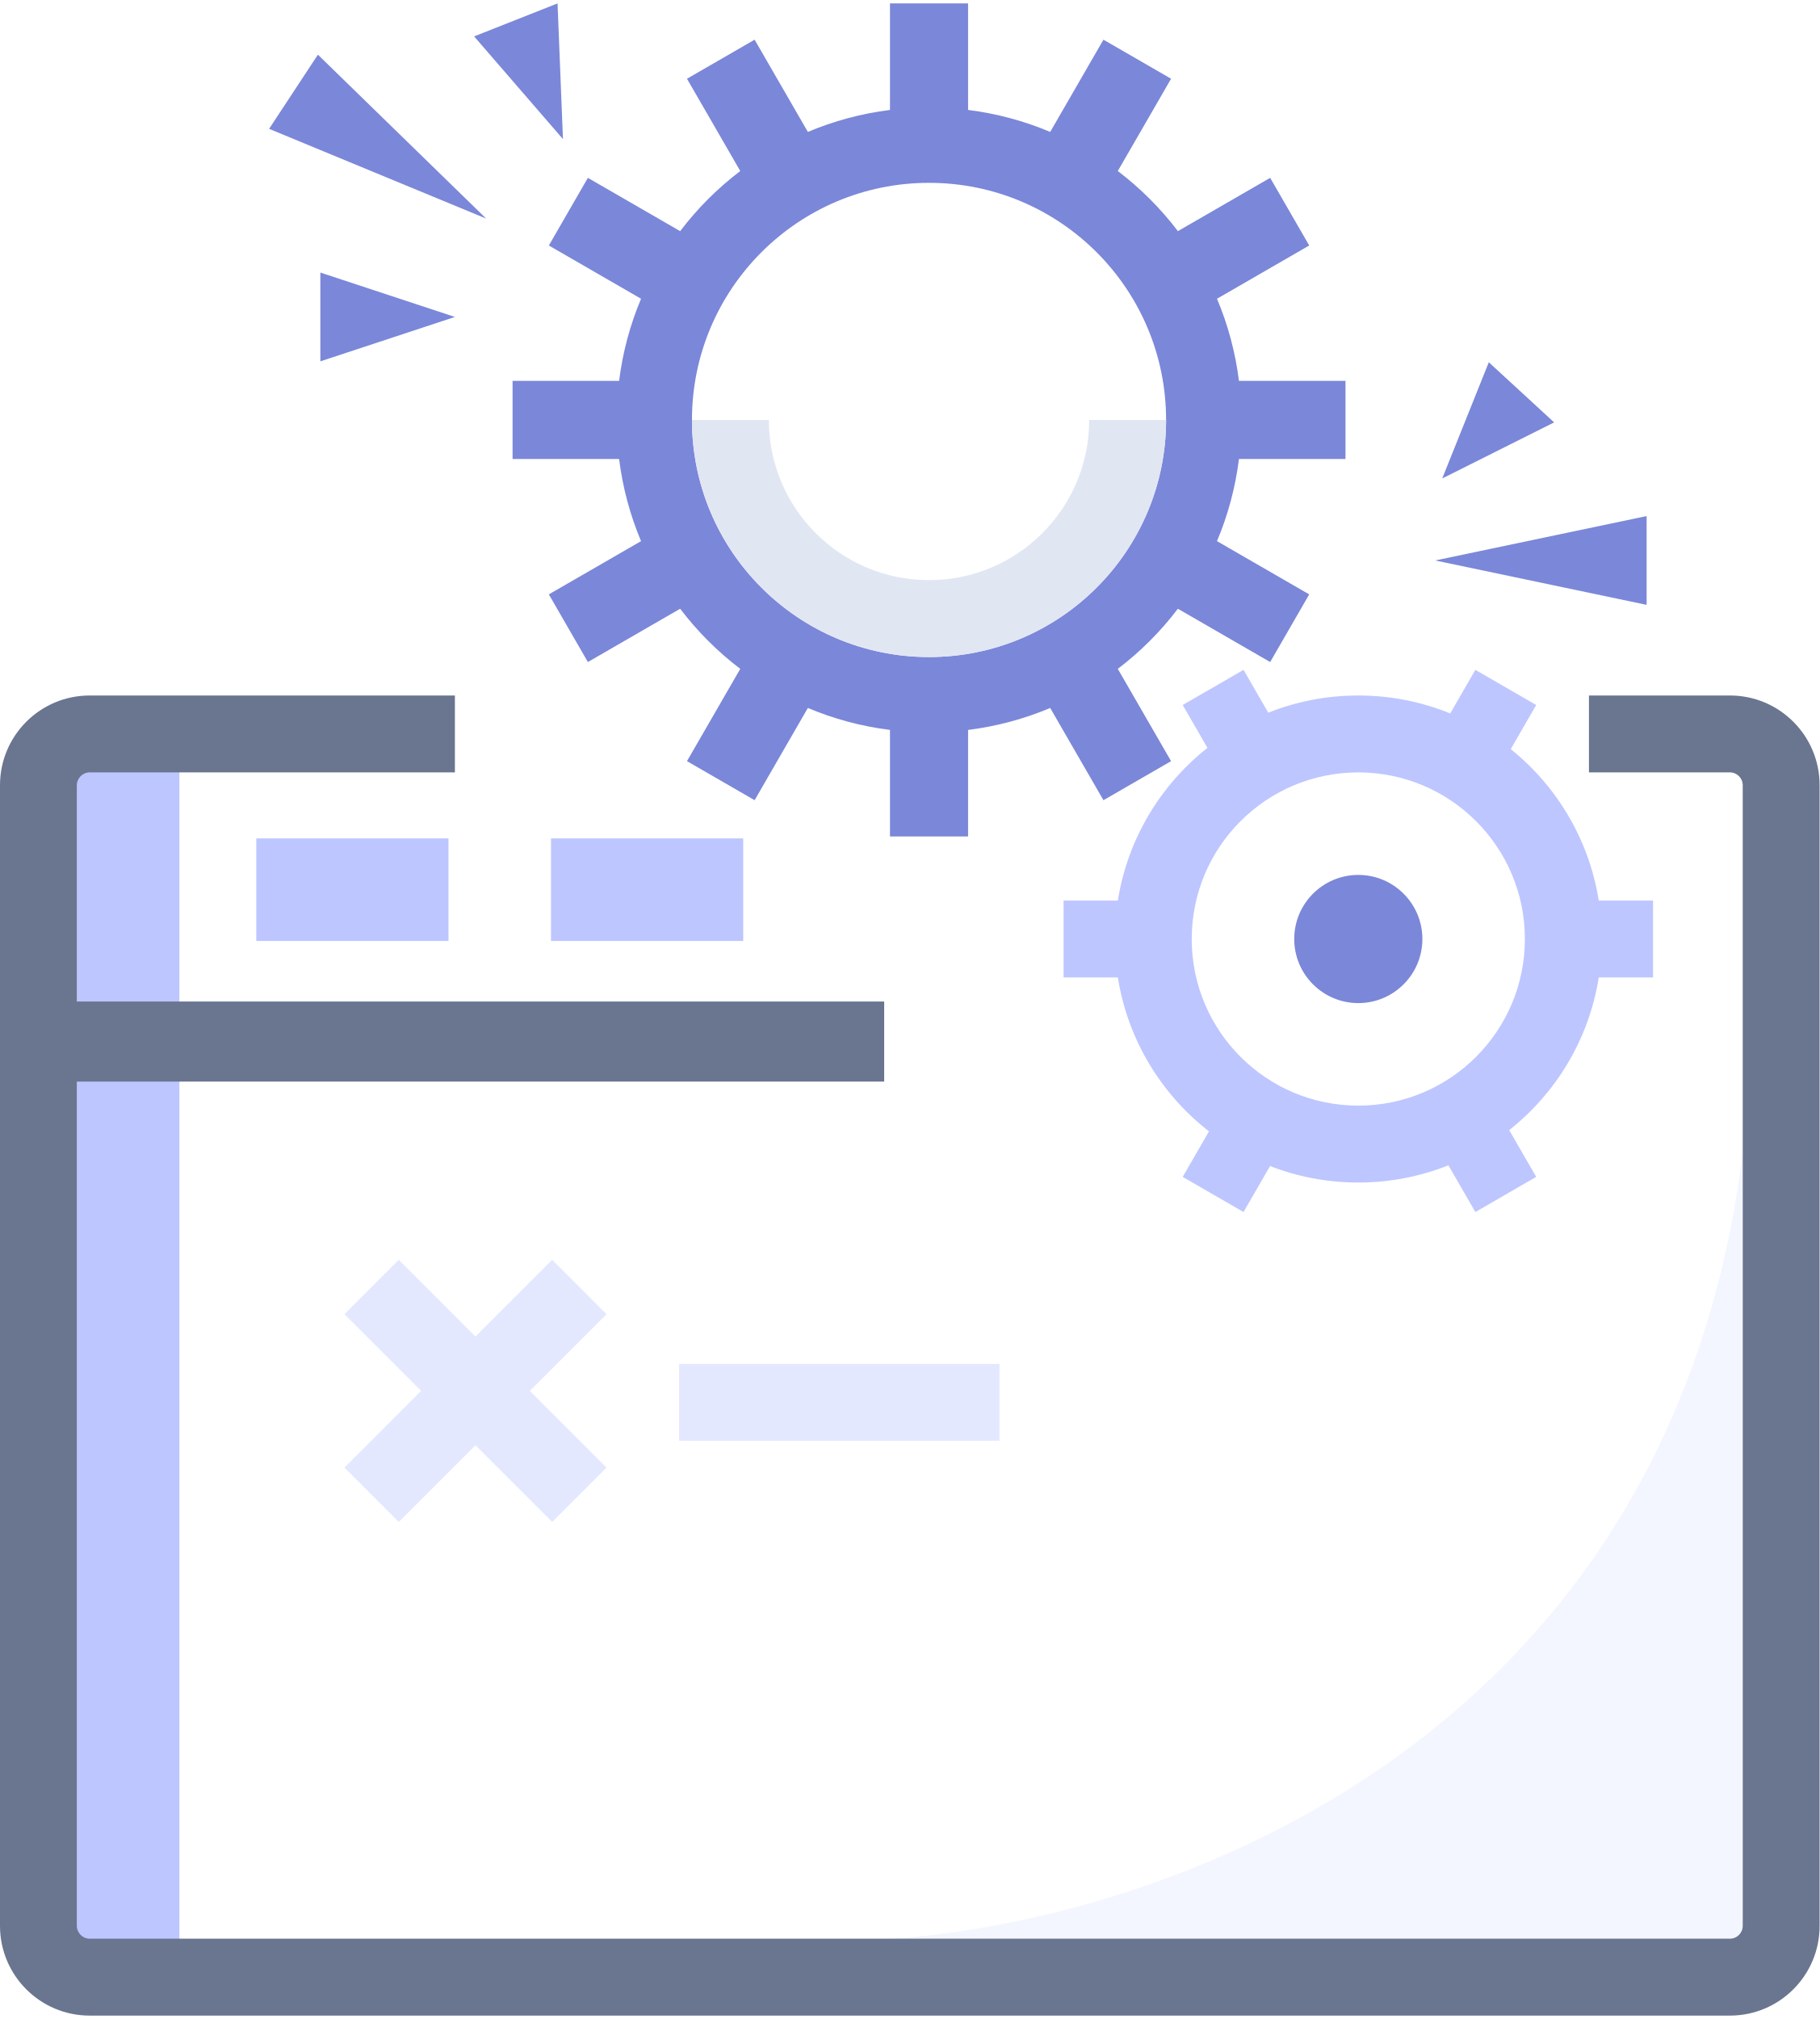
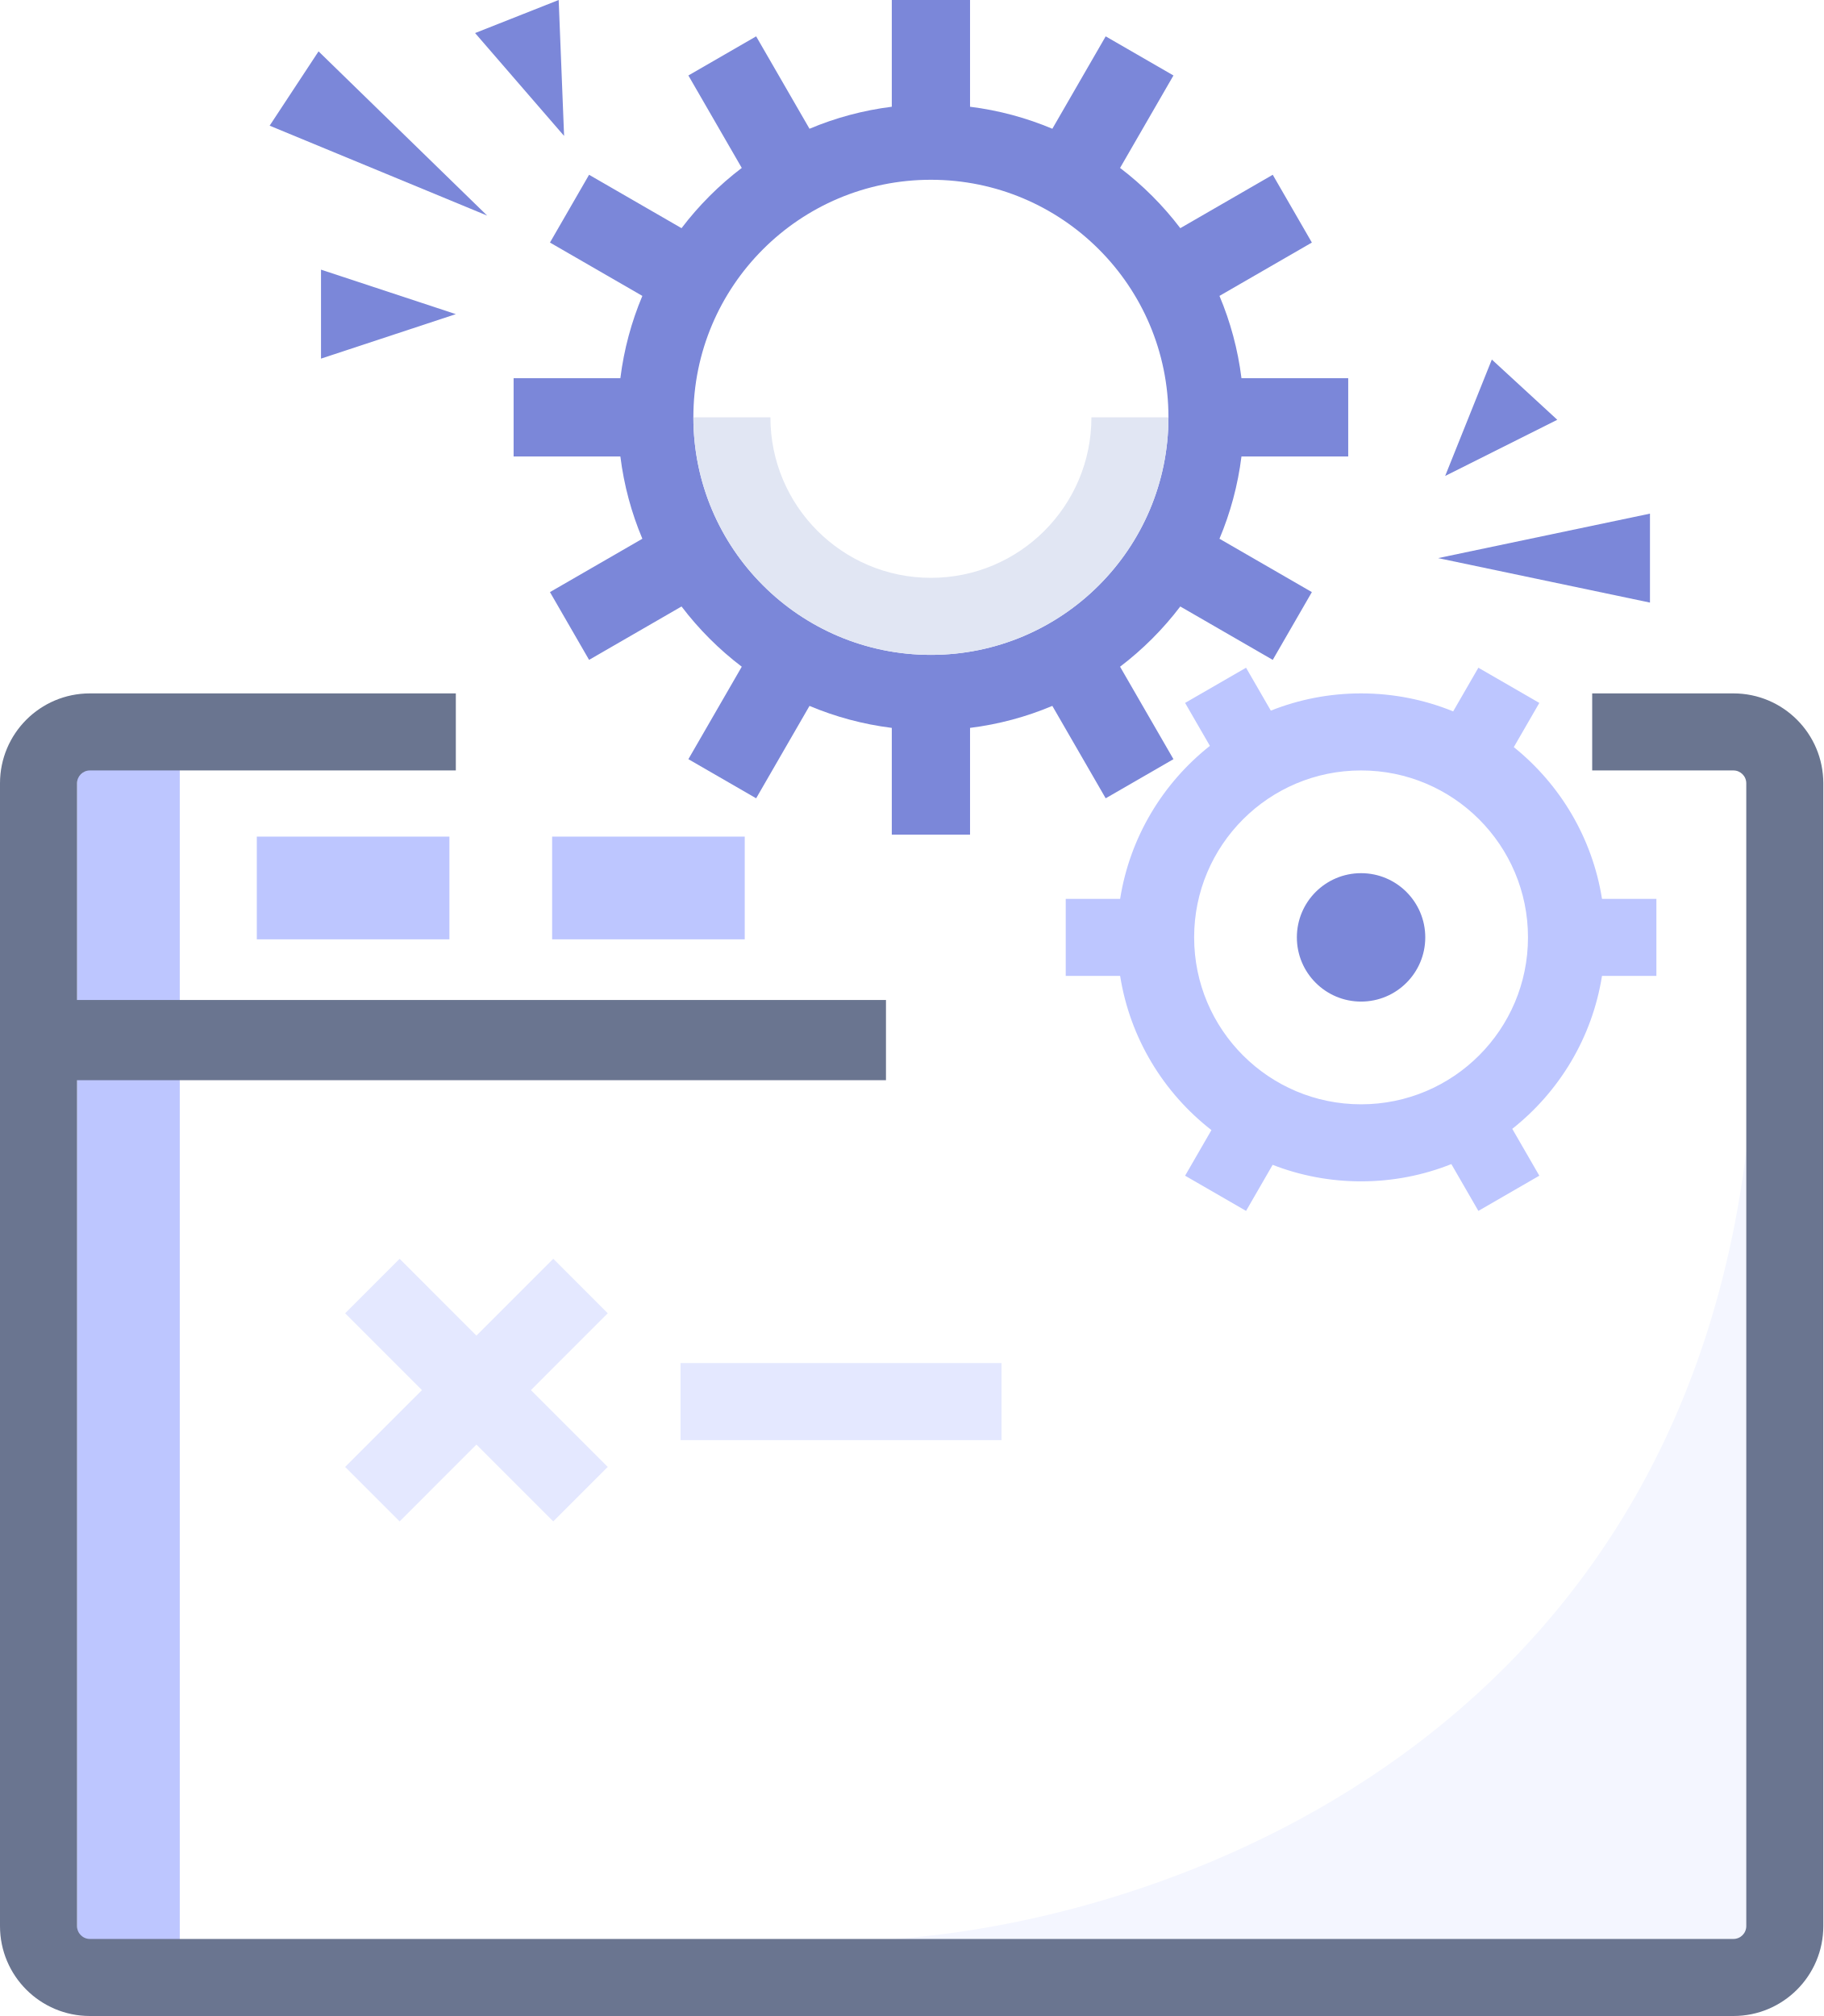
- <svg xmlns="http://www.w3.org/2000/svg" width="64" height="71" viewBox="0 0 142 157" fill="none">
+ <svg xmlns="http://www.w3.org/2000/svg" width="142" height="157" viewBox="0 0 142 157" fill="none">
  <path d="M136 151.152V89.652C130 138.052 86.833 150.985 66 151.152H136Z" fill="#F4F6FF" />
  <path d="M37.94 16.79L21 9.787L24.809 4L37.94 16.79Z" fill="#7B87D9" />
  <path d="M35.5 24.464L25 27.928L25 21L35.5 24.464Z" fill="#7B87D9" />
  <path d="M112.549 37.067L116.184 28L121.282 32.691L112.549 37.067Z" fill="#7B87D9" />
  <path d="M112 43.464L128.5 40L128.5 46.928L112 43.464Z" fill="#7B87D9" />
  <path d="M43.932 10.586L37 2.574L43.51 -3.00407e-05L43.932 10.586Z" fill="#7B87D9" />
  <path d="M6 57.152L6 152.152H14L14 57.152H6Z" fill="#BDC6FF" />
  <path d="M20 73.152L35 73.152L35 65.152L20 65.152L20 73.152Z" fill="#BDC6FF" />
  <path d="M43 73.152L58 73.152L58 65.152L43 65.152L43 73.152Z" fill="#BDC6FF" />
  <path fill-rule="evenodd" clip-rule="evenodd" d="M7 157C3.134 157 0 153.866 0 150V61C0 57.134 3.134 54 7 54H35.5V60H7C6.448 60 6 60.448 6 61V77.878H69V84.123H6V150C6 150.552 6.448 151 7 151H135C135.552 151 136 150.552 136 150V61C136 60.448 135.552 60 135 60H124V54H135C138.866 54 142 57.134 142 61V150C142 153.866 138.866 157 135 157H7Z" fill="#6A7590" />
  <path fill-rule="evenodd" clip-rule="evenodd" d="M37.105 112.499L43.089 118.483L47.331 114.24L41.348 108.257L47.331 102.273L43.089 98.03L37.105 104.014L31.122 98.03L26.879 102.273L32.863 108.257L26.879 114.24L31.122 118.483L37.105 112.499Z" fill="#BDC6FF" fill-opacity="0.4" />
  <path fill-rule="evenodd" clip-rule="evenodd" d="M78 112.152H53V106.152H78V112.152Z" fill="#BDC6FF" fill-opacity="0.4" />
  <path fill-rule="evenodd" clip-rule="evenodd" d="M102.169 46.111L94.973 41.956C95.821 39.943 96.406 37.792 96.686 35.547H105V29.453H96.686C96.406 27.207 95.821 25.057 94.973 23.044L102.169 18.889L99.122 13.611L91.922 17.769C90.578 16.001 88.999 14.422 87.231 13.078L91.389 5.878L86.111 2.831L81.957 10.027C79.943 9.179 77.793 8.593 75.547 8.313V0H69.453V8.313C67.207 8.594 65.057 9.179 63.044 10.027L58.889 2.831L53.611 5.878L57.769 13.078C56.001 14.422 54.422 16.001 53.078 17.769L45.877 13.611L42.831 18.889L50.027 23.044C49.179 25.057 48.594 27.207 48.314 29.453H40V35.547H48.314C48.594 37.793 49.179 39.943 50.027 41.956L42.831 46.111L45.878 51.389L53.078 47.231C54.422 48.999 56.001 50.578 57.769 51.921L53.611 59.122L58.889 62.169L63.044 54.973C65.057 55.821 67.207 56.406 69.453 56.686V65H75.547V56.686C77.793 56.406 79.943 55.821 81.956 54.973L86.111 62.169L91.389 59.122L87.231 51.922C88.999 50.578 90.578 48.999 91.921 47.231L99.122 51.389L102.169 46.111ZM72.5 51C82.717 51 91 42.717 91 32.5C91 22.283 82.717 14 72.5 14C62.283 14 54 22.283 54 32.5C54 42.717 62.283 51 72.5 51Z" fill="#7B87D9" />
  <path fill-rule="evenodd" clip-rule="evenodd" d="M60 32.5H54C54 42.717 62.283 51 72.5 51C82.718 51 91 42.717 91 32.5C91 22.282 82.718 14 72.5 14C72.5 14 72.5 14 72.5 14C72.5 14 72.5 14 72.5 14C82.717 14 91 22.282 91 32.5L85 32.5C85 39.404 79.404 45 72.5 45C65.597 45 60 39.404 60 32.5Z" fill="#E1E6F3" />
  <path fill-rule="evenodd" clip-rule="evenodd" d="M92.296 54.741L97.043 52L98.973 55.342C101.146 54.476 103.518 54 106 54C108.538 54 110.96 54.498 113.173 55.401L115.136 52L119.883 54.741L117.896 58.184C121.489 61.073 124.01 65.242 124.764 70H129V76H124.764C124.002 80.81 121.434 85.019 117.776 87.911L119.883 91.56L115.136 94.301L113.032 90.656C110.857 91.523 108.484 92 106 92C103.571 92 101.249 91.544 99.114 90.714L97.043 94.301L92.296 91.56L94.347 88.008C90.624 85.113 88.007 80.864 87.236 76H83V70H87.236C87.999 65.188 90.568 60.978 94.227 58.086L92.296 54.741ZM106 86C113.18 86 119 80.18 119 73C119 65.82 113.18 60 106 60C98.82 60 93 65.82 93 73C93 80.18 98.82 86 106 86Z" fill="#BDC6FF" />
  <circle cx="106" cy="73" r="5" fill="#7B87D9" />
</svg>
